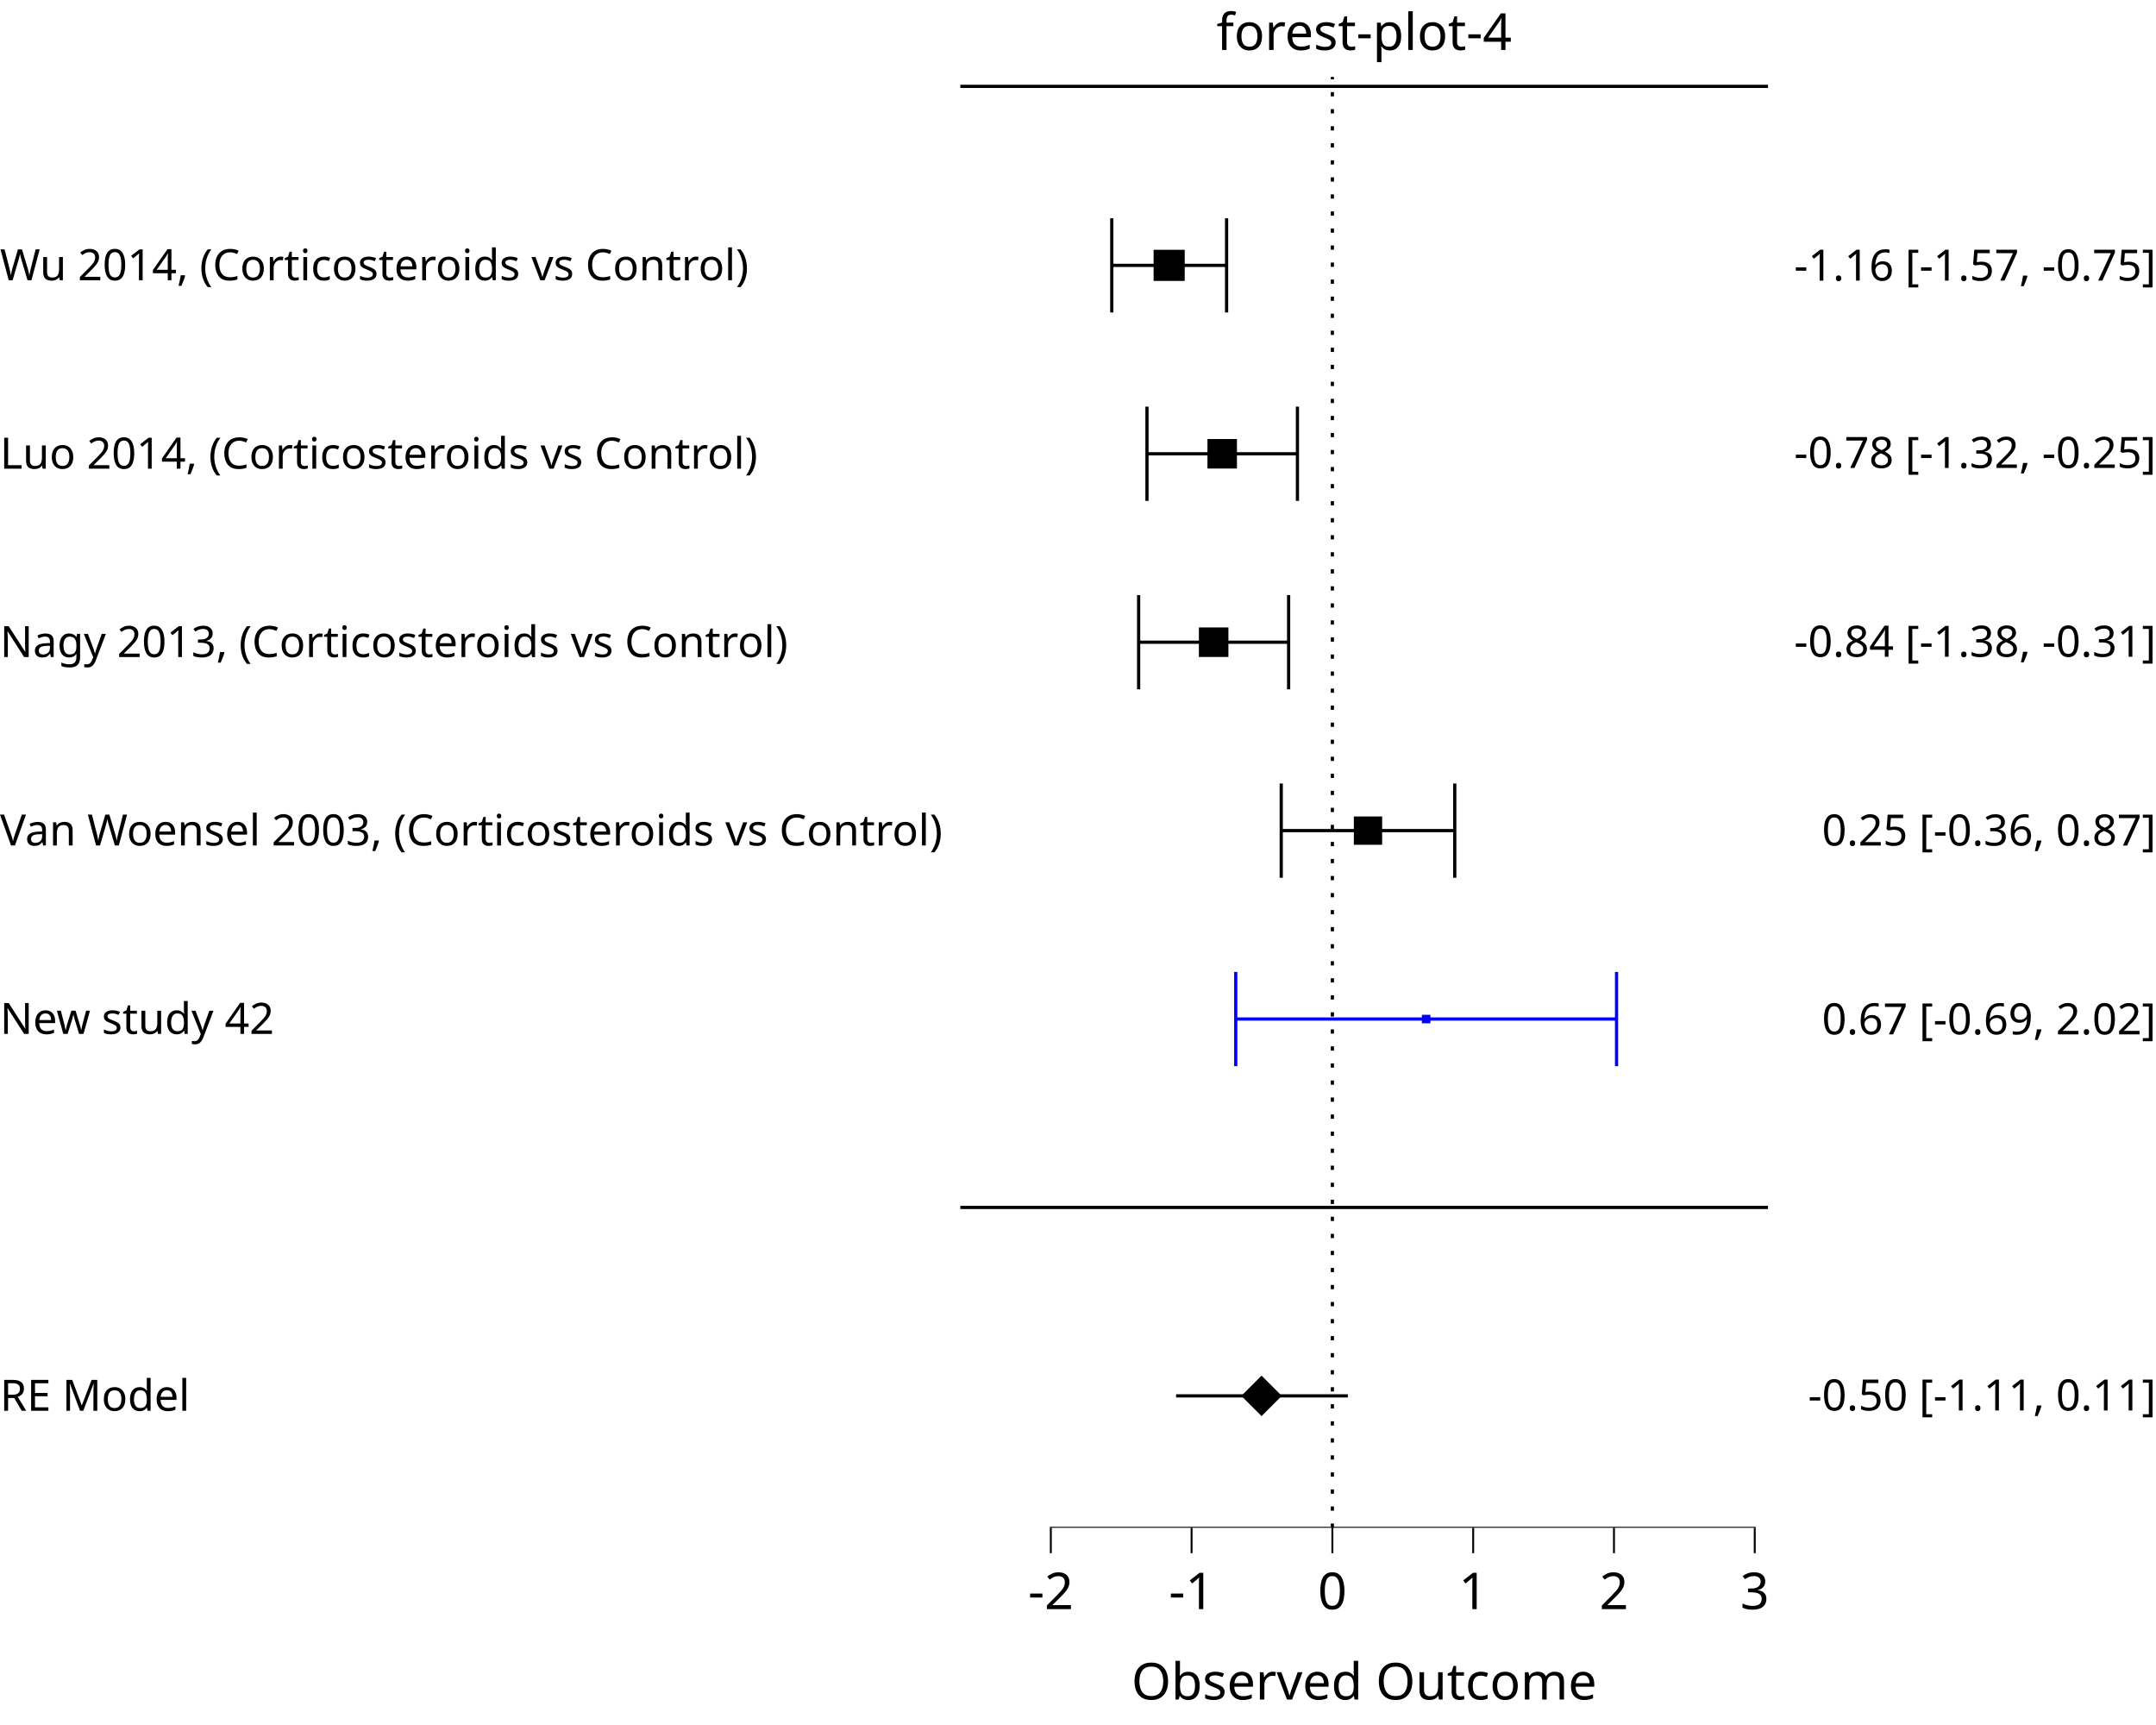
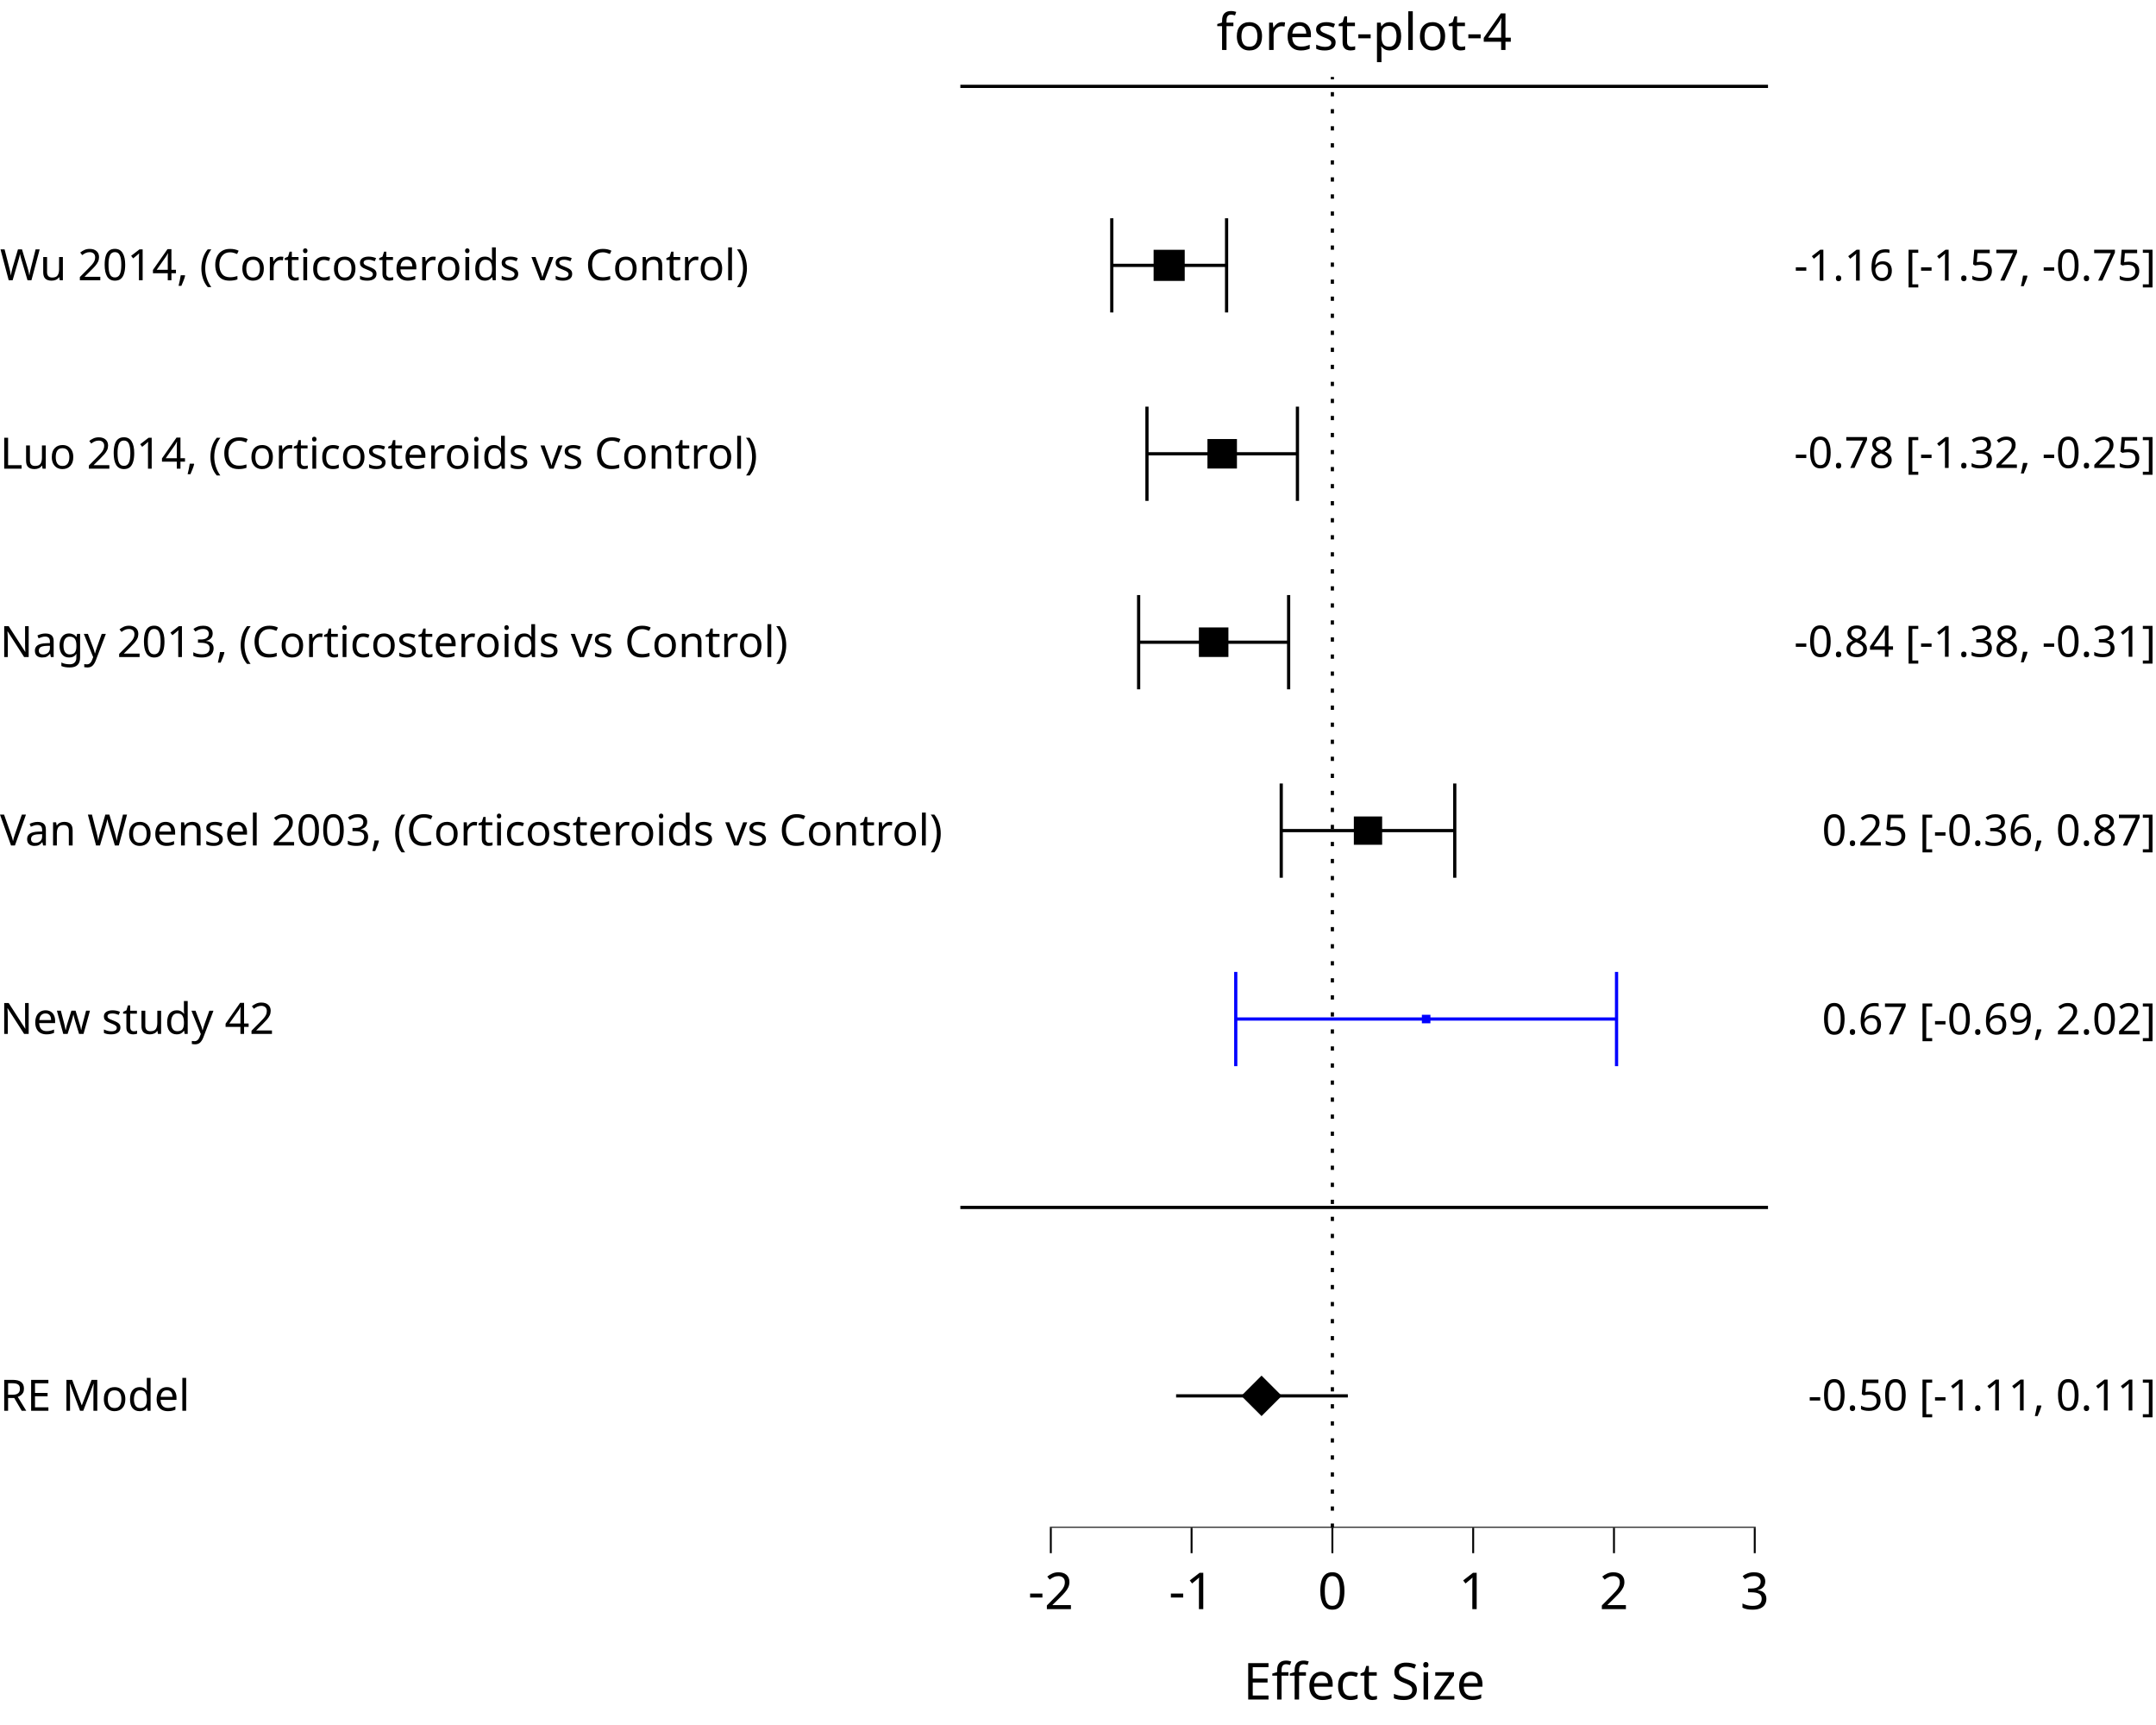
<svg xmlns="http://www.w3.org/2000/svg" class="svglite" data-engine-version="2.0" width="720.00pt" height="576.00pt" viewBox="0 0 720.00 576.00">
  <defs>
    <style type="text/css">
    .svglite line, .svglite polyline, .svglite polygon, .svglite path, .svglite rect, .svglite circle {
      fill: none;
      stroke: #000000;
      stroke-linecap: round;
      stroke-linejoin: round;
      stroke-miterlimit: 10.00;
    }
  </style>
  </defs>
  <rect width="100%" height="100%" style="stroke: none; fill: #FFFFFF;" />
  <defs>
    <clipPath id="cpMC4wMHw3MjAuMDB8MC4wMHw1NzYuMDA=">
      <rect x="0.00" y="0.00" width="720.00" height="576.00" />
    </clipPath>
  </defs>
  <g clip-path="url(#cpMC4wMHw3MjAuMDB8MC4wMHw1NzYuMDA=)">
    <rect x="0.00" y="0.00" width="720.00" height="576.00" style="stroke-width: 10.67; stroke: none;" />
  </g>
  <defs>
    <clipPath id="cpMzIwLjcxfDU5MC40MnwyNS42OXw1MTAuMTQ=">
      <rect x="320.71" y="25.69" width="269.72" height="484.45" />
    </clipPath>
  </defs>
  <g clip-path="url(#cpMzIwLjcxfDU5MC40MnwyNS42OXw1MTAuMTQ=)">
    <rect x="320.71" y="25.69" width="269.72" height="484.45" style="stroke-width: 10.67; stroke: none;" />
    <polygon points="385.25,93.80 395.64,93.80 395.64,83.41 385.25,83.41 " style="stroke-width: 0.71; stroke: none; fill: #000000;" />
    <polygon points="403.23,156.45 413.08,156.45 413.08,146.60 403.23,146.60 " style="stroke-width: 0.71; stroke: none; fill: #000000;" />
    <polygon points="400.37,219.37 410.23,219.37 410.23,209.51 400.37,209.51 " style="stroke-width: 0.71; stroke: none; fill: #000000;" />
    <polygon points="452.12,282.08 461.57,282.08 461.57,272.63 452.12,272.63 " style="stroke-width: 0.71; stroke: none; fill: #000000;" />
    <polygon points="474.84,341.69 477.69,341.69 477.69,338.85 474.84,338.85 " style="stroke-width: 0.71; stroke: none; fill: #0000FF;" />
    <polygon points="414.54,466.10 421.30,459.34 428.06,466.10 421.30,472.85 " style="stroke-width: 0.71; stroke: none; fill: #000000;" />
    <polyline points="409.62,104.33 409.62,72.88 " style="stroke-width: 1.07; stroke-linecap: butt;" />
    <polyline points="409.62,88.61 371.28,88.61 " style="stroke-width: 1.07; stroke-linecap: butt;" />
    <polyline points="371.28,104.33 371.28,72.88 " style="stroke-width: 1.07; stroke-linecap: butt;" />
    <polyline points="433.28,167.25 433.28,135.79 " style="stroke-width: 1.07; stroke-linecap: butt;" />
    <polyline points="433.28,151.52 383.03,151.52 " style="stroke-width: 1.07; stroke-linecap: butt;" />
    <polyline points="383.03,167.25 383.03,135.79 " style="stroke-width: 1.07; stroke-linecap: butt;" />
    <polyline points="430.34,230.17 430.34,198.71 " style="stroke-width: 1.07; stroke-linecap: butt;" />
    <polyline points="430.34,214.44 380.25,214.44 " style="stroke-width: 1.07; stroke-linecap: butt;" />
    <polyline points="380.25,230.17 380.25,198.71 " style="stroke-width: 1.07; stroke-linecap: butt;" />
    <polyline points="485.82,293.08 485.82,261.62 " style="stroke-width: 1.07; stroke-linecap: butt;" />
    <polyline points="485.82,277.35 427.87,277.35 " style="stroke-width: 1.07; stroke-linecap: butt;" />
    <polyline points="427.87,293.08 427.87,261.62 " style="stroke-width: 1.07; stroke-linecap: butt;" />
    <polyline points="539.85,356.00 539.85,324.54 " style="stroke-width: 1.07; stroke: #0000FF; stroke-linecap: butt;" />
    <polyline points="539.85,340.27 412.68,340.27 " style="stroke-width: 1.07; stroke: #0000FF; stroke-linecap: butt;" />
    <polyline points="412.68,356.00 412.68,324.54 " style="stroke-width: 1.07; stroke: #0000FF; stroke-linecap: butt;" />
    <polyline points="450.12,466.10 392.76,466.10 " style="stroke-width: 1.07; stroke-linecap: butt;" />
    <line x1="444.95" y1="510.14" x2="444.95" y2="25.69" style="stroke-width: 1.07; stroke-dasharray: 1.42,4.27; stroke-linecap: butt;" />
    <line x1="-291.79" y1="28.84" x2="1393.94" y2="28.84" style="stroke-width: 1.07; stroke-linecap: butt;" />
    <line x1="-291.79" y1="403.18" x2="1393.94" y2="403.18" style="stroke-width: 1.07; stroke-linecap: butt;" />
    <line x1="350.60" y1="510.14" x2="586.32" y2="510.14" style="stroke-width: 0.64; stroke-linecap: butt;" />
    <rect x="320.71" y="25.69" width="269.72" height="484.45" style="stroke-width: 0.00; stroke: none;" />
  </g>
  <g clip-path="url(#cpMC4wMHw3MjAuMDB8MC4wMHw1NzYuMDA=)">
    <polyline points="320.71,510.14 320.71,25.69 " style="stroke-width: 0.00; stroke: none; stroke-linecap: butt;" />
    <text x="-0" y="93.58" style="font-size: 14.45px; font-family: sans;" textLength="240.95px" lengthAdjust="spacingAndGlyphs">Wu 2014, (Corticosteroids vs Control)</text>
    <text x="-0" y="156.49" style="font-size: 14.45px; font-family: sans;" textLength="243.38px" lengthAdjust="spacingAndGlyphs">Luo 2014, (Corticosteroids vs Control)</text>
    <text x="-0" y="219.41" style="font-size: 14.45px; font-family: sans;" textLength="253.02px" lengthAdjust="spacingAndGlyphs">Nagy 2013, (Corticosteroids vs Control)</text>
    <text x="-0" y="282.32" style="font-size: 14.45px; font-family: sans;" textLength="305.23px" lengthAdjust="spacingAndGlyphs">Van Woensel 2003, (Corticosteroids vs Control)</text>
    <text x="-0" y="345.24" style="font-size: 14.45px; font-family: sans;" textLength="87.57px" lengthAdjust="spacingAndGlyphs">New study 42</text>
    <text x="-0" y="471.07" style="font-size: 14.45px; font-family: sans;" textLength="63.46px" lengthAdjust="spacingAndGlyphs">RE Model</text>
    <polyline points="590.42,510.14 590.42,25.69 " style="stroke-width: 0.00; stroke: none; stroke-linecap: butt;" />
    <text x="720.00" y="93.70" text-anchor="end" style="font-size: 14.45px; font-family: sans;" textLength="118.88px" lengthAdjust="spacingAndGlyphs">-1.16 [-1.57, -0.75]</text>
    <text x="720.00" y="156.26" text-anchor="end" style="font-size: 14.45px; font-family: sans;" textLength="118.88px" lengthAdjust="spacingAndGlyphs">-0.78 [-1.32, -0.25]</text>
    <text x="720.00" y="219.30" text-anchor="end" style="font-size: 14.45px; font-family: sans;" textLength="118.88px" lengthAdjust="spacingAndGlyphs">-0.84 [-1.38, -0.31]</text>
    <text x="720.00" y="282.34" text-anchor="end" style="font-size: 14.45px; font-family: sans;" textLength="109.26px" lengthAdjust="spacingAndGlyphs">0.25 [-0.36, 0.87]</text>
    <text x="720.00" y="345.38" text-anchor="end" style="font-size: 14.45px; font-family: sans;" textLength="109.26px" lengthAdjust="spacingAndGlyphs">0.67 [-0.69, 2.02]</text>
    <text x="720.00" y="470.98" text-anchor="end" style="font-size: 14.45px; font-family: sans;" textLength="114.07px" lengthAdjust="spacingAndGlyphs">-0.50 [-1.11, 0.11]</text>
    <polyline points="320.71,510.14 590.42,510.14 " style="stroke-width: 0.00; stroke: none; stroke-linecap: butt;" />
    <polyline points="350.92,518.64 350.92,510.14 " style="stroke-width: 0.64; stroke-linecap: butt;" />
    <polyline points="397.93,518.64 397.93,510.14 " style="stroke-width: 0.64; stroke-linecap: butt;" />
    <polyline points="444.95,518.64 444.95,510.14 " style="stroke-width: 0.64; stroke-linecap: butt;" />
    <polyline points="491.97,518.64 491.97,510.14 " style="stroke-width: 0.64; stroke-linecap: butt;" />
    <polyline points="538.99,518.64 538.99,510.14 " style="stroke-width: 0.64; stroke-linecap: butt;" />
    <polyline points="586.00,518.64 586.00,510.14 " style="stroke-width: 0.64; stroke-linecap: butt;" />
    <text x="350.92" y="537.32" text-anchor="middle" style="font-size: 17.00px; font-family: sans;" textLength="15.12px" lengthAdjust="spacingAndGlyphs">-2</text>
    <text x="397.93" y="537.32" text-anchor="middle" style="font-size: 17.00px; font-family: sans;" textLength="15.12px" lengthAdjust="spacingAndGlyphs">-1</text>
    <text x="444.95" y="537.32" text-anchor="middle" style="font-size: 17.00px; font-family: sans;" textLength="9.46px" lengthAdjust="spacingAndGlyphs">0</text>
    <text x="491.97" y="537.32" text-anchor="middle" style="font-size: 17.00px; font-family: sans;" textLength="9.46px" lengthAdjust="spacingAndGlyphs">1</text>
    <text x="538.99" y="537.32" text-anchor="middle" style="font-size: 17.00px; font-family: sans;" textLength="9.46px" lengthAdjust="spacingAndGlyphs">2</text>
    <text x="586.00" y="537.32" text-anchor="middle" style="font-size: 17.00px; font-family: sans;" textLength="9.46px" lengthAdjust="spacingAndGlyphs">3</text>
-     <text x="455.56" y="567.49" text-anchor="middle" style="font-size: 17.00px; font-family: sans;" textLength="147.44px" lengthAdjust="spacingAndGlyphs">Observed Outcome</text>
+     <text x="455.56" y="567.49" text-anchor="middle" style="font-size: 17.00px; font-family: sans;" textLength="81.27px" lengthAdjust="spacingAndGlyphs">Effect Size</text>
    <text x="455.56" y="16.68" text-anchor="middle" style="font-size: 17.00px; font-family: sans;" textLength="90.71px" lengthAdjust="spacingAndGlyphs">forest-plot-4</text>
  </g>
</svg>
